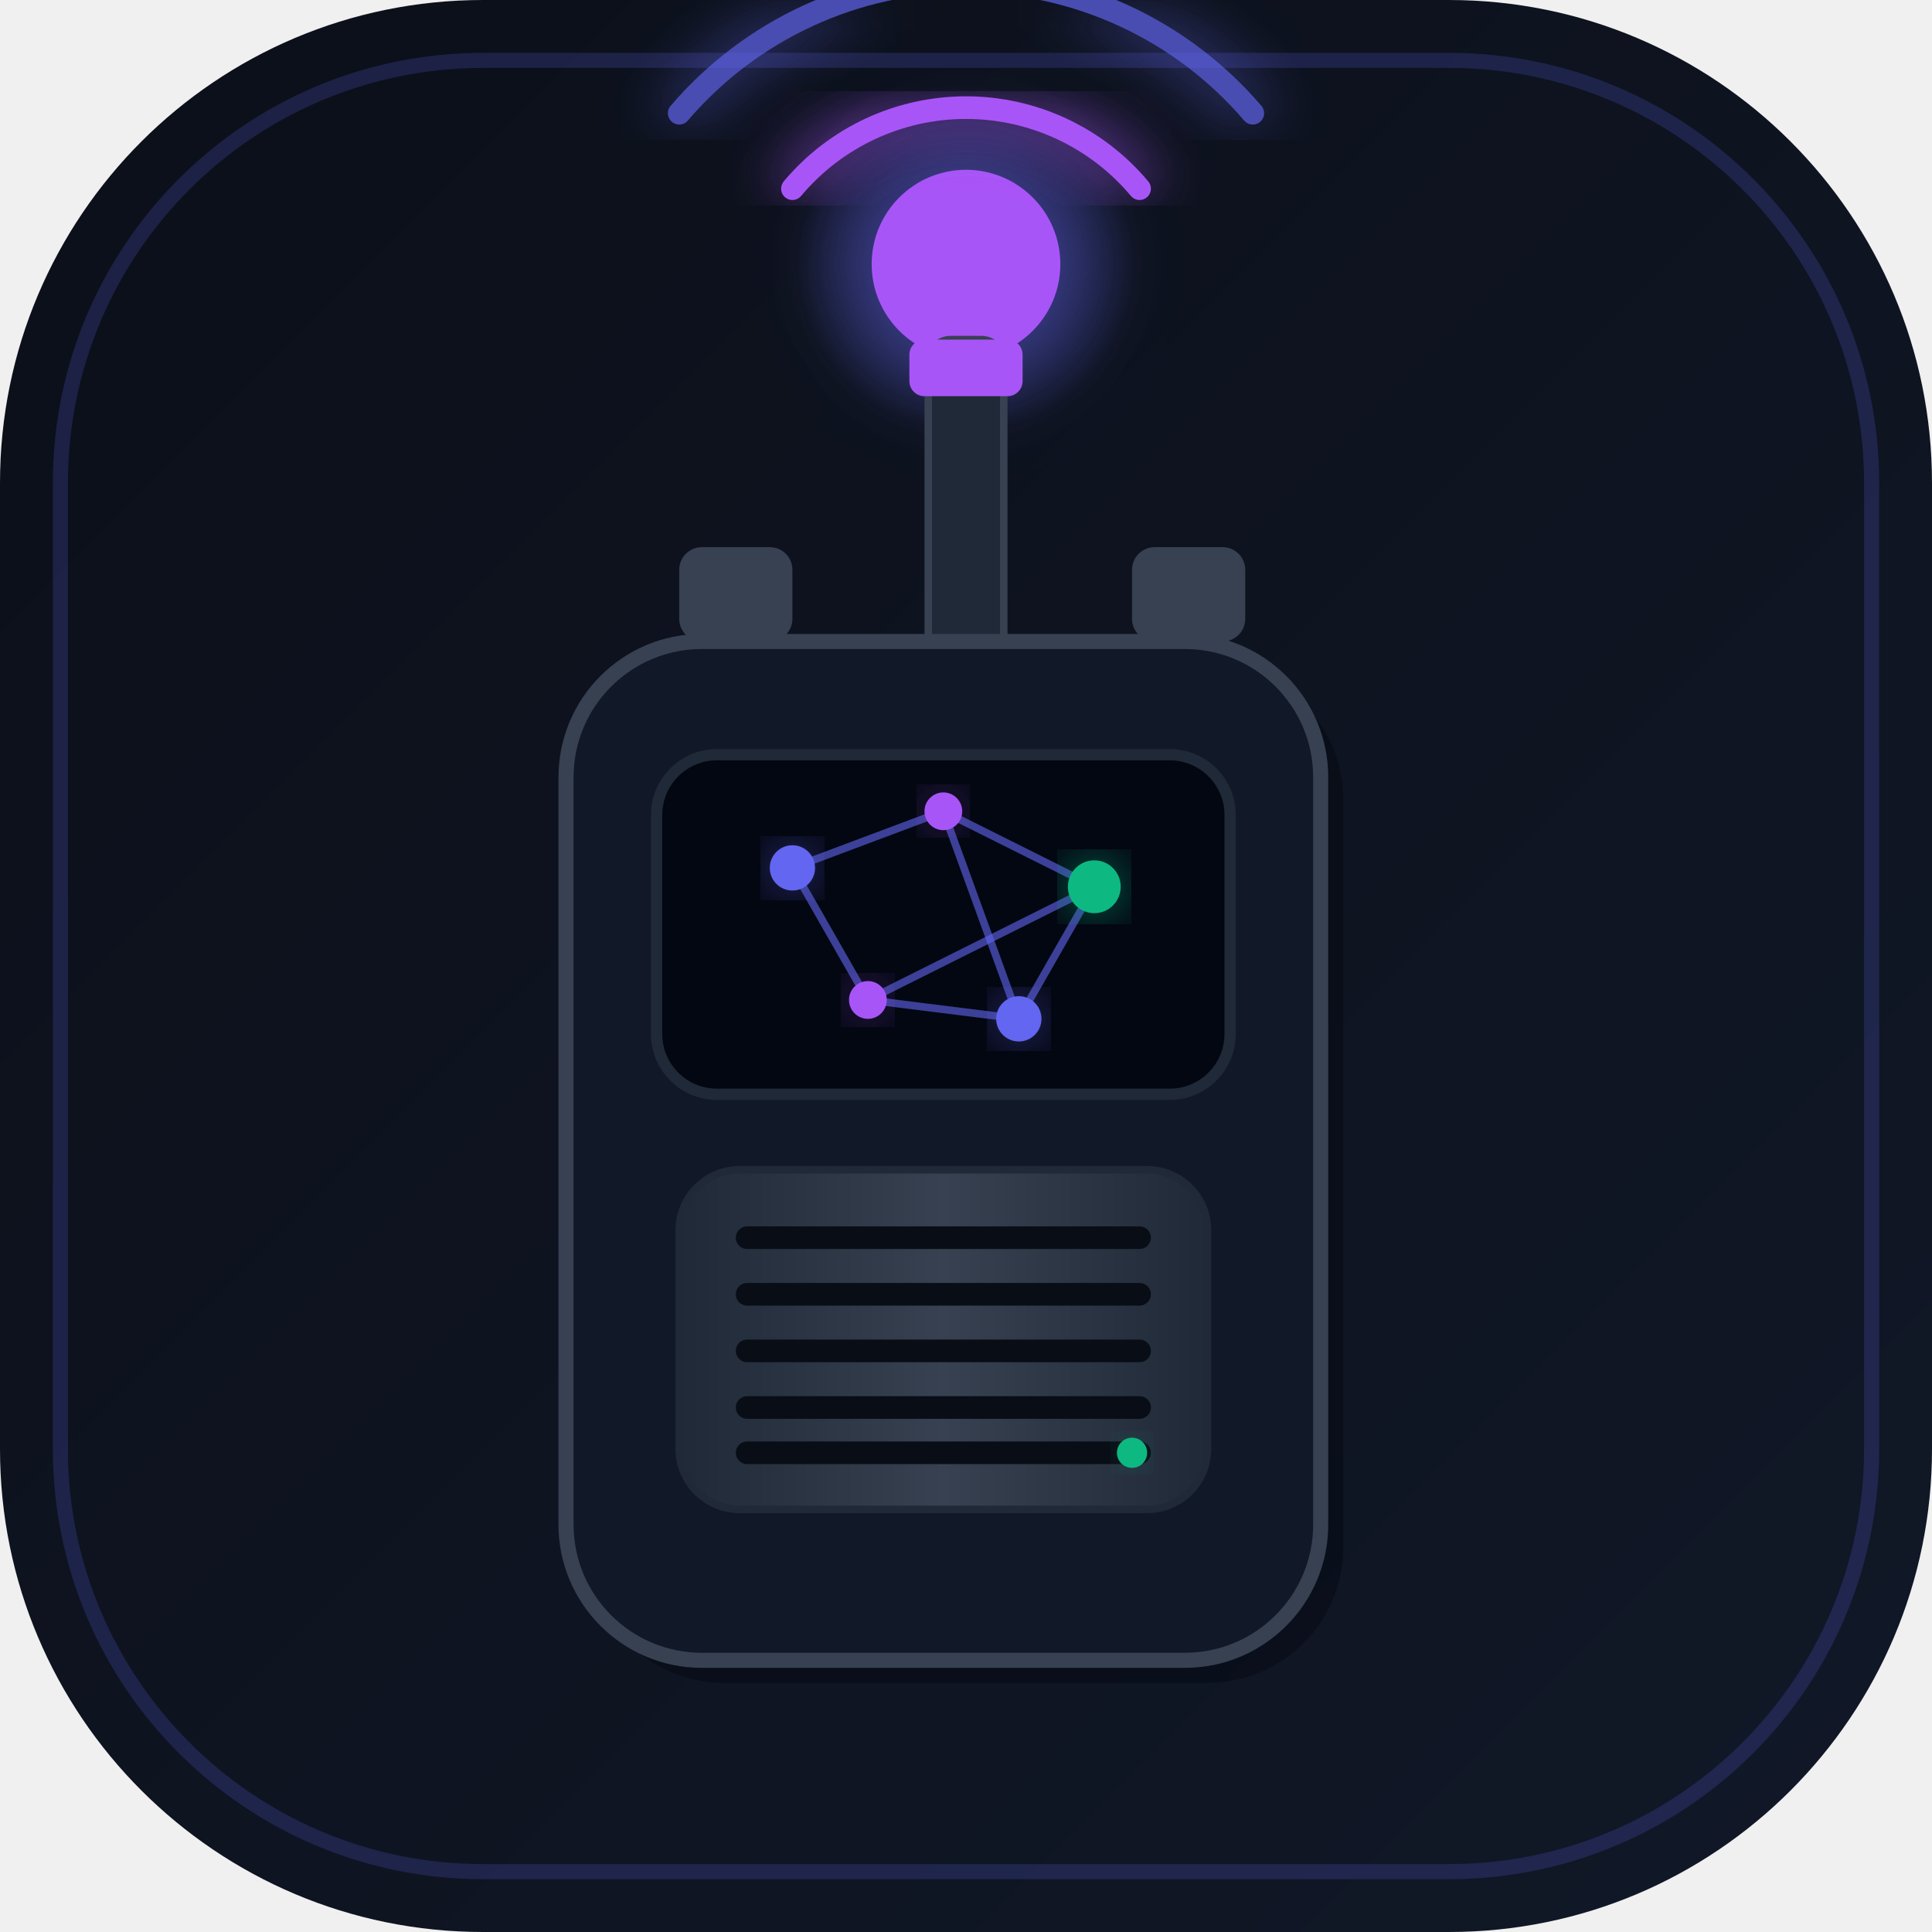
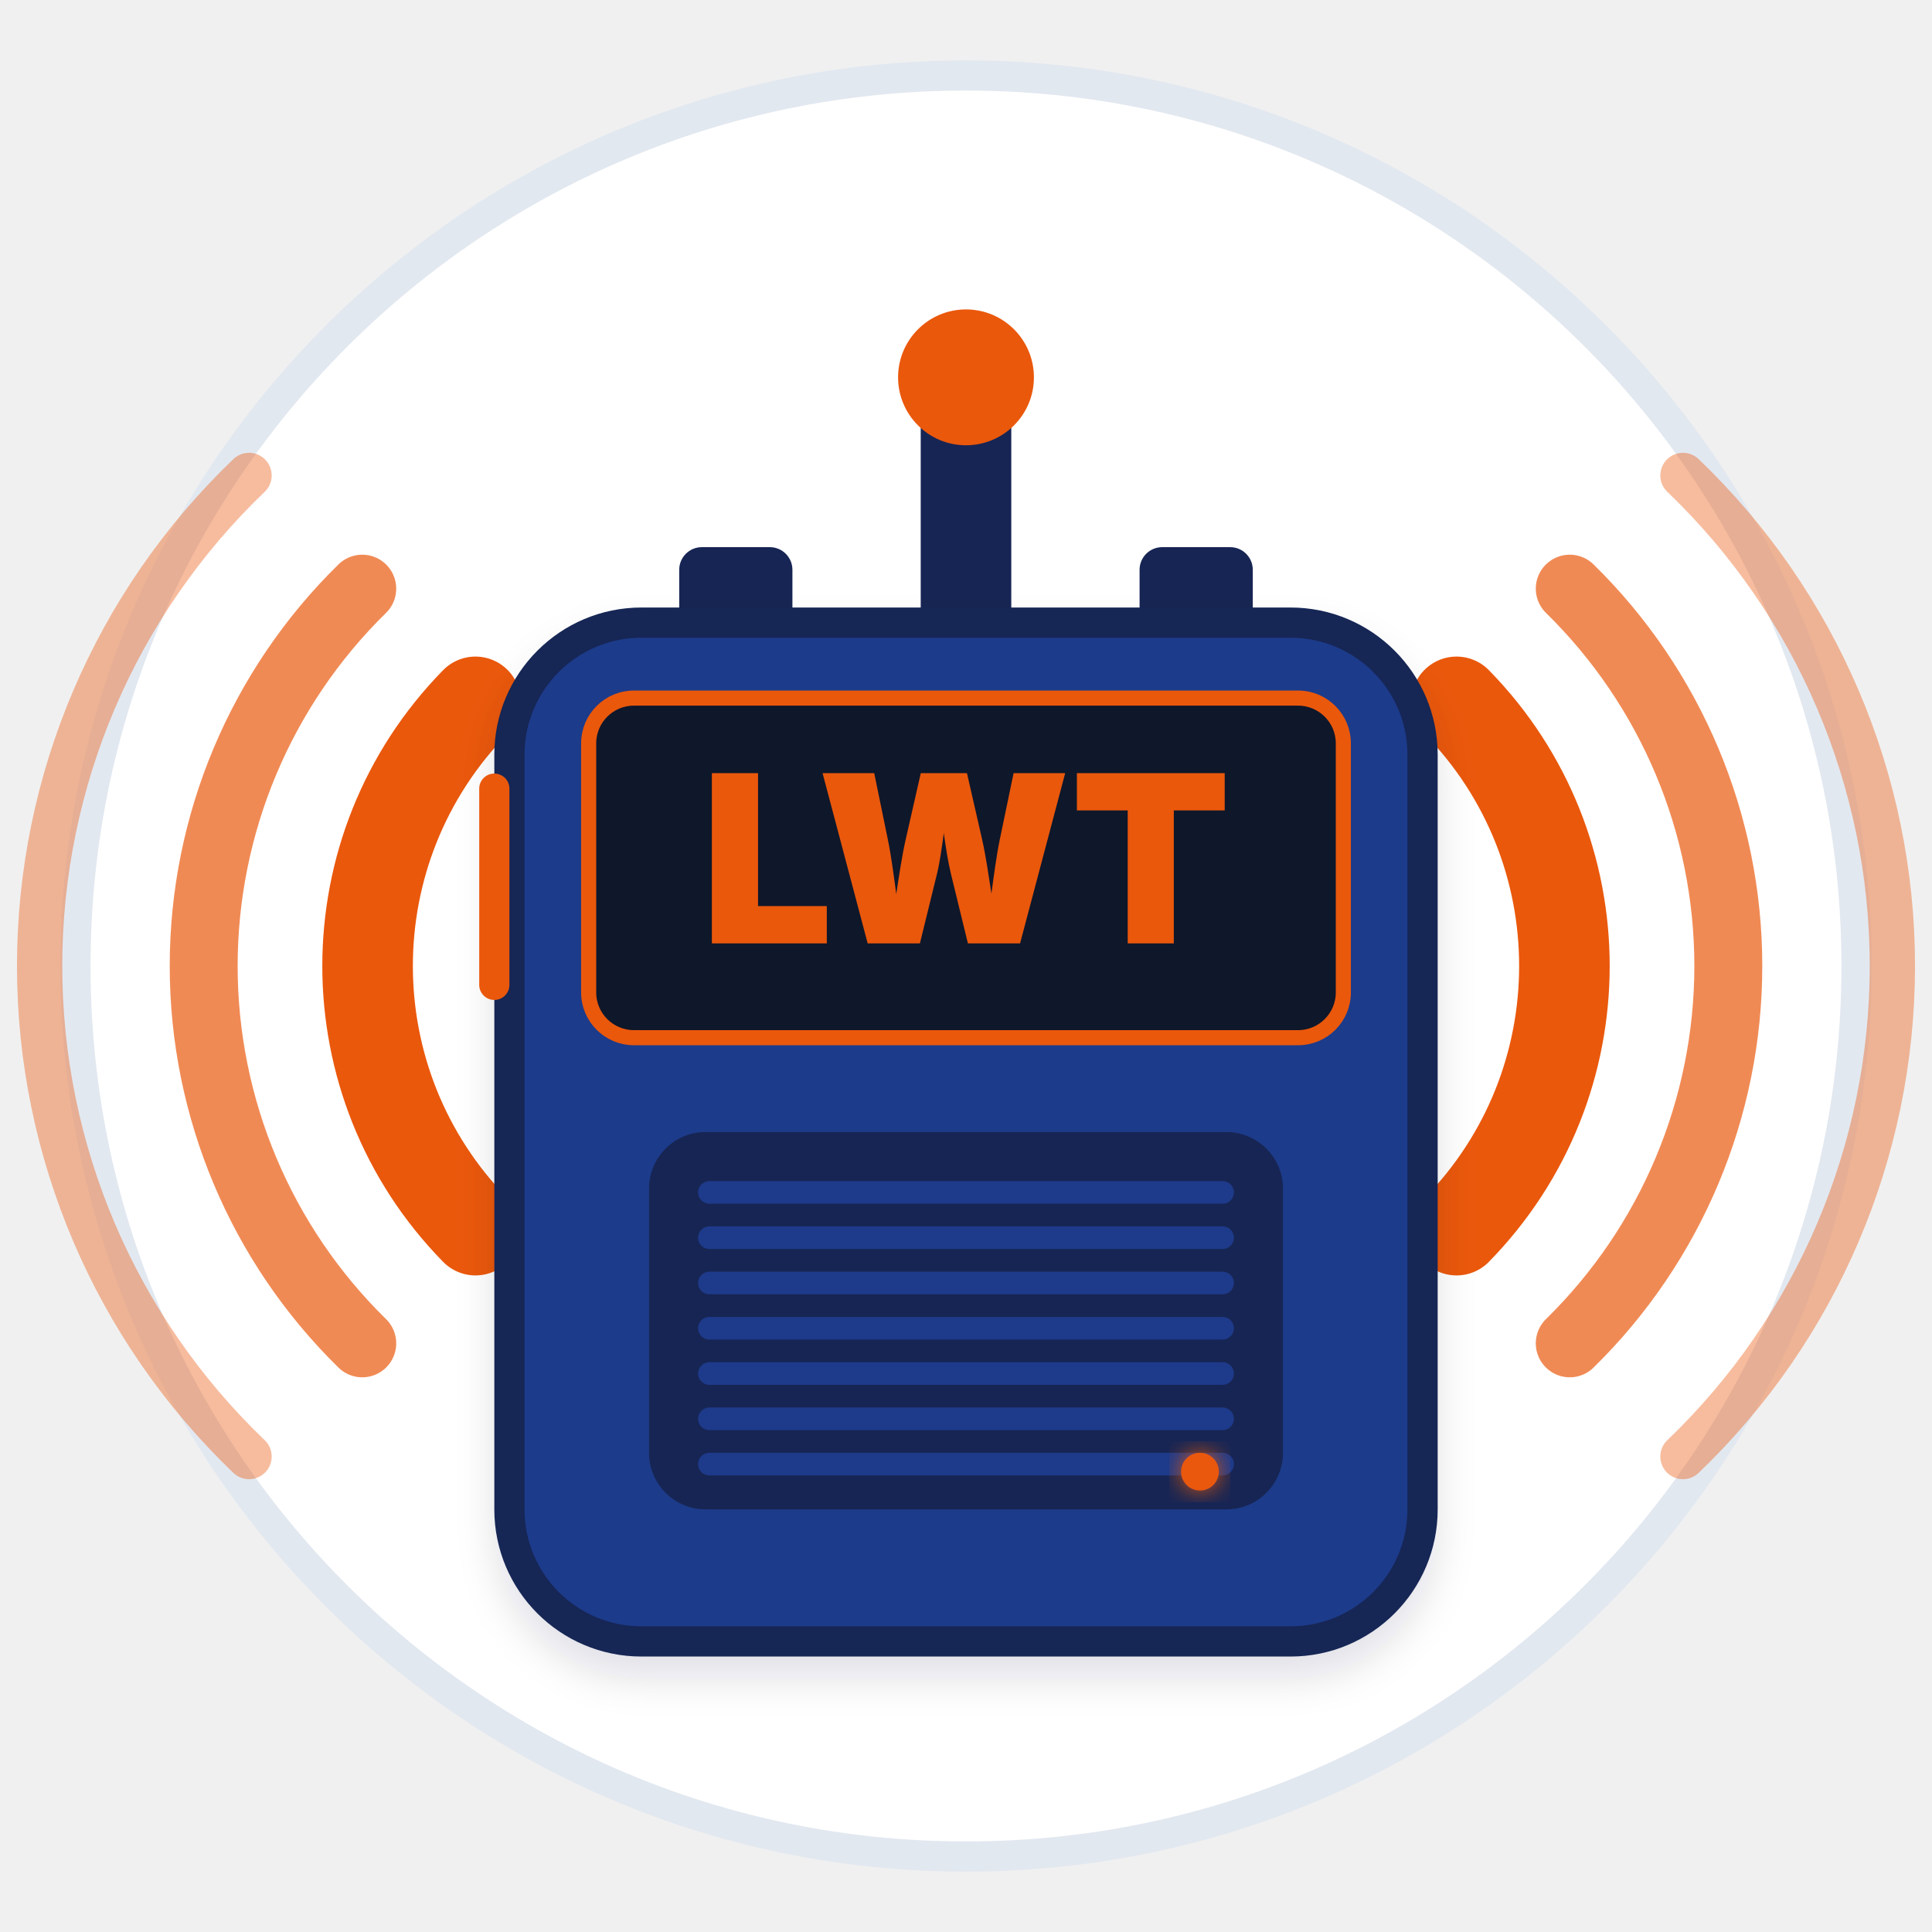
<svg xmlns="http://www.w3.org/2000/svg" viewBox="0 0 512 512" width="100%" height="100%">
  <defs>
-     <linearGradient id="bg-grad" x1="0%" y1="0%" x2="100%" y2="100%">
-       <stop offset="0%" stop-color="#0b0f19" />
-       <stop offset="100%" stop-color="#111827" />
-     </linearGradient>
-     <linearGradient id="accent-grad" x1="0%" y1="0%" x2="0%" y2="100%">
-       <stop offset="0%" stop-color="#6366f1" />
-       <stop offset="100%" stop-color="#4f46e5" />
-     </linearGradient>
-     <radialGradient id="glow-grad" cx="50%" cy="50%" r="50%">
-       <stop offset="0%" stop-color="#a855f7" stop-opacity="1" />
-       <stop offset="50%" stop-color="#6366f1" stop-opacity="0.5" />
-       <stop offset="100%" stop-color="#6366f1" stop-opacity="0" />
-     </radialGradient>
-     <linearGradient id="mesh-grad" x1="0%" y1="0%" x2="100%" y2="0%">
-       <stop offset="0%" stop-color="#1f2937" />
-       <stop offset="50%" stop-color="#374151" />
-       <stop offset="100%" stop-color="#1f2937" />
-     </linearGradient>
-     <filter id="neon-glow" x="-20%" y="-20%" width="140%" height="140%">
-       <feGaussianBlur stdDeviation="8" result="blur" />
+     <filter id="shadow" x="-20%" y="-20%" width="140%" height="140%">
+       <feDropShadow dx="0" dy="6" stdDeviation="5" flood-color="#0f172a" flood-opacity="0.12" />
+     </filter>
+     <filter id="glow" x="-30%" y="-30%" width="160%" height="160%">
+       <feGaussianBlur stdDeviation="3" result="blur" />
      <feMerge>
        <feMergeNode in="blur" />
        <feMergeNode in="SourceGraphic" />
      </feMerge>
    </filter>
  </defs>
-   <rect width="512" height="512" rx="128" fill="url(#bg-grad)" />
-   <rect x="16" y="16" width="480" height="480" rx="112" fill="none" stroke="#6366f1" stroke-width="4" stroke-opacity="0.2" />
-   <circle cx="256" cy="70" r="45" fill="url(#glow-grad)" filter="url(#neon-glow)" opacity="0.6" />
-   <circle cx="256" cy="70" r="25" fill="#a855f7" />
-   <path d="M 210 50 A 60 60 0 0 1 302 50" fill="none" stroke="#a855f7" stroke-width="6" stroke-linecap="round" filter="url(#neon-glow)" />
-   <path d="M 180 30 A 100 100 0 0 1 332 30" fill="none" stroke="#6366f1" stroke-width="6" stroke-linecap="round" filter="url(#neon-glow)" opacity="0.7" />
-   <rect x="246" y="90" width="20" height="90" rx="6" fill="#1f2937" stroke="#374151" stroke-width="2" />
-   <rect x="241" y="90" width="30" height="15" rx="4" fill="#a855f7" />
-   <rect x="156" y="176" width="200" height="270" rx="36" fill="#030712" opacity="0.5" />
-   <rect x="150" y="170" width="200" height="270" rx="36" fill="#111827" stroke="#374151" stroke-width="4" />
-   <rect x="180" y="145" width="30" height="25" rx="6" fill="#374151" />
-   <rect x="300" y="145" width="30" height="25" rx="6" fill="#374151" />
-   <path d="M 148 230 L 148 290" stroke="#a855f7" stroke-width="8" stroke-linecap="round" filter="url(#neon-glow)" />
-   <rect x="174" y="200" width="152" height="90" rx="16" fill="#030712" stroke="#1f2937" stroke-width="3" />
-   <line x1="210" y1="230" x2="250" y2="215" stroke="#6366f1" stroke-width="2" opacity="0.6" />
-   <line x1="210" y1="230" x2="230" y2="265" stroke="#6366f1" stroke-width="2" opacity="0.6" />
-   <line x1="250" y1="215" x2="290" y2="235" stroke="#6366f1" stroke-width="2" opacity="0.6" />
-   <line x1="230" y1="265" x2="290" y2="235" stroke="#6366f1" stroke-width="2" opacity="0.6" />
-   <line x1="250" y1="215" x2="270" y2="270" stroke="#6366f1" stroke-width="2" opacity="0.6" />
-   <line x1="290" y1="235" x2="270" y2="270" stroke="#6366f1" stroke-width="2" opacity="0.6" />
-   <line x1="230" y1="265" x2="270" y2="270" stroke="#6366f1" stroke-width="2" opacity="0.6" />
-   <circle cx="210" cy="230" r="6" fill="#6366f1" filter="url(#neon-glow)" />
-   <circle cx="250" cy="215" r="5" fill="#a855f7" filter="url(#neon-glow)" />
-   <circle cx="290" cy="235" r="7" fill="#10b981" filter="url(#neon-glow)" />
-   <circle cx="230" cy="265" r="5" fill="#a855f7" filter="url(#neon-glow)" />
-   <circle cx="270" cy="270" r="6" fill="#6366f1" filter="url(#neon-glow)" />
-   <g transform="translate(180, 310)">
-     <rect x="0" y="0" width="140" height="90" rx="16" fill="url(#mesh-grad)" stroke="#1f2937" stroke-width="2" />
-     <rect x="15" y="15" width="110" height="6" rx="3" fill="#090d16" />
-     <rect x="15" y="30" width="110" height="6" rx="3" fill="#090d16" />
-     <rect x="15" y="45" width="110" height="6" rx="3" fill="#090d16" />
-     <rect x="15" y="60" width="110" height="6" rx="3" fill="#090d16" />
-     <rect x="15" y="72" width="110" height="6" rx="3" fill="#090d16" />
-     <circle cx="120" cy="75" r="4" fill="#10b981" filter="url(#neon-glow)" />
-   </g>
+   <circle cx="256" cy="256" r="236" fill="#ffffff" stroke="#e2e8f0" stroke-width="8" />
+   <path d="M 126 186 A 100 100 0 0 0 126 326" fill="none" stroke="#ea580c" stroke-width="24" stroke-linecap="round" />
+   <path d="M 96 156 A 140 140 0 0 0 96 356" fill="none" stroke="#ea580c" stroke-width="18" stroke-linecap="round" opacity="0.7" />
+   <path d="M 66 126 A 180 180 0 0 0 66 386" fill="none" stroke="#ea580c" stroke-width="12" stroke-linecap="round" opacity="0.4" />
+   <path d="M 386 186 A 100 100 0 0 1 386 326" fill="none" stroke="#ea580c" stroke-width="24" stroke-linecap="round" />
+   <path d="M 416 156 A 140 140 0 0 1 416 356" fill="none" stroke="#ea580c" stroke-width="18" stroke-linecap="round" opacity="0.7" />
+   <path d="M 446 126 A 180 180 0 0 1 446 386" fill="none" stroke="#ea580c" stroke-width="12" stroke-linecap="round" opacity="0.4" />
+   <rect x="244" y="105" width="24" height="60" rx="4" fill="#172554" />
+   <circle cx="256" cy="100" r="18" fill="#ea580c" />
+   <rect x="180" y="145" width="30" height="25" rx="6" fill="#172554" />
+   <rect x="302" y="145" width="30" height="25" rx="6" fill="#172554" />
+   <rect x="135" y="165" width="242" height="270" rx="35" fill="#1e3a8a" stroke="#172554" stroke-width="8" filter="url(#shadow)" />
+   <rect x="127" y="205" width="8" height="60" rx="4" fill="#ea580c" />
+   <rect x="156" y="185" width="200" height="90" rx="12" fill="#0f172a" stroke="#ea580c" stroke-width="4" />
+   <text x="256" y="250" font-family="system-ui, -apple-system, sans-serif" font-weight="900" font-size="62" fill="#ea580c" text-anchor="middle">LWT</text>
+   <rect x="172" y="300" width="168" height="100" rx="15" fill="#172554" />
+   <line x1="188" y1="316" x2="324" y2="316" stroke="#1e3a8a" stroke-width="6" stroke-linecap="round" />
+   <line x1="188" y1="328" x2="324" y2="328" stroke="#1e3a8a" stroke-width="6" stroke-linecap="round" />
+   <line x1="188" y1="340" x2="324" y2="340" stroke="#1e3a8a" stroke-width="6" stroke-linecap="round" />
+   <line x1="188" y1="352" x2="324" y2="352" stroke="#1e3a8a" stroke-width="6" stroke-linecap="round" />
+   <line x1="188" y1="364" x2="324" y2="364" stroke="#1e3a8a" stroke-width="6" stroke-linecap="round" />
+   <line x1="188" y1="376" x2="324" y2="376" stroke="#1e3a8a" stroke-width="6" stroke-linecap="round" />
+   <line x1="188" y1="388" x2="324" y2="388" stroke="#1e3a8a" stroke-width="6" stroke-linecap="round" />
+   <circle cx="318" cy="390" r="5" fill="#ea580c" filter="url(#glow)" />
</svg>
